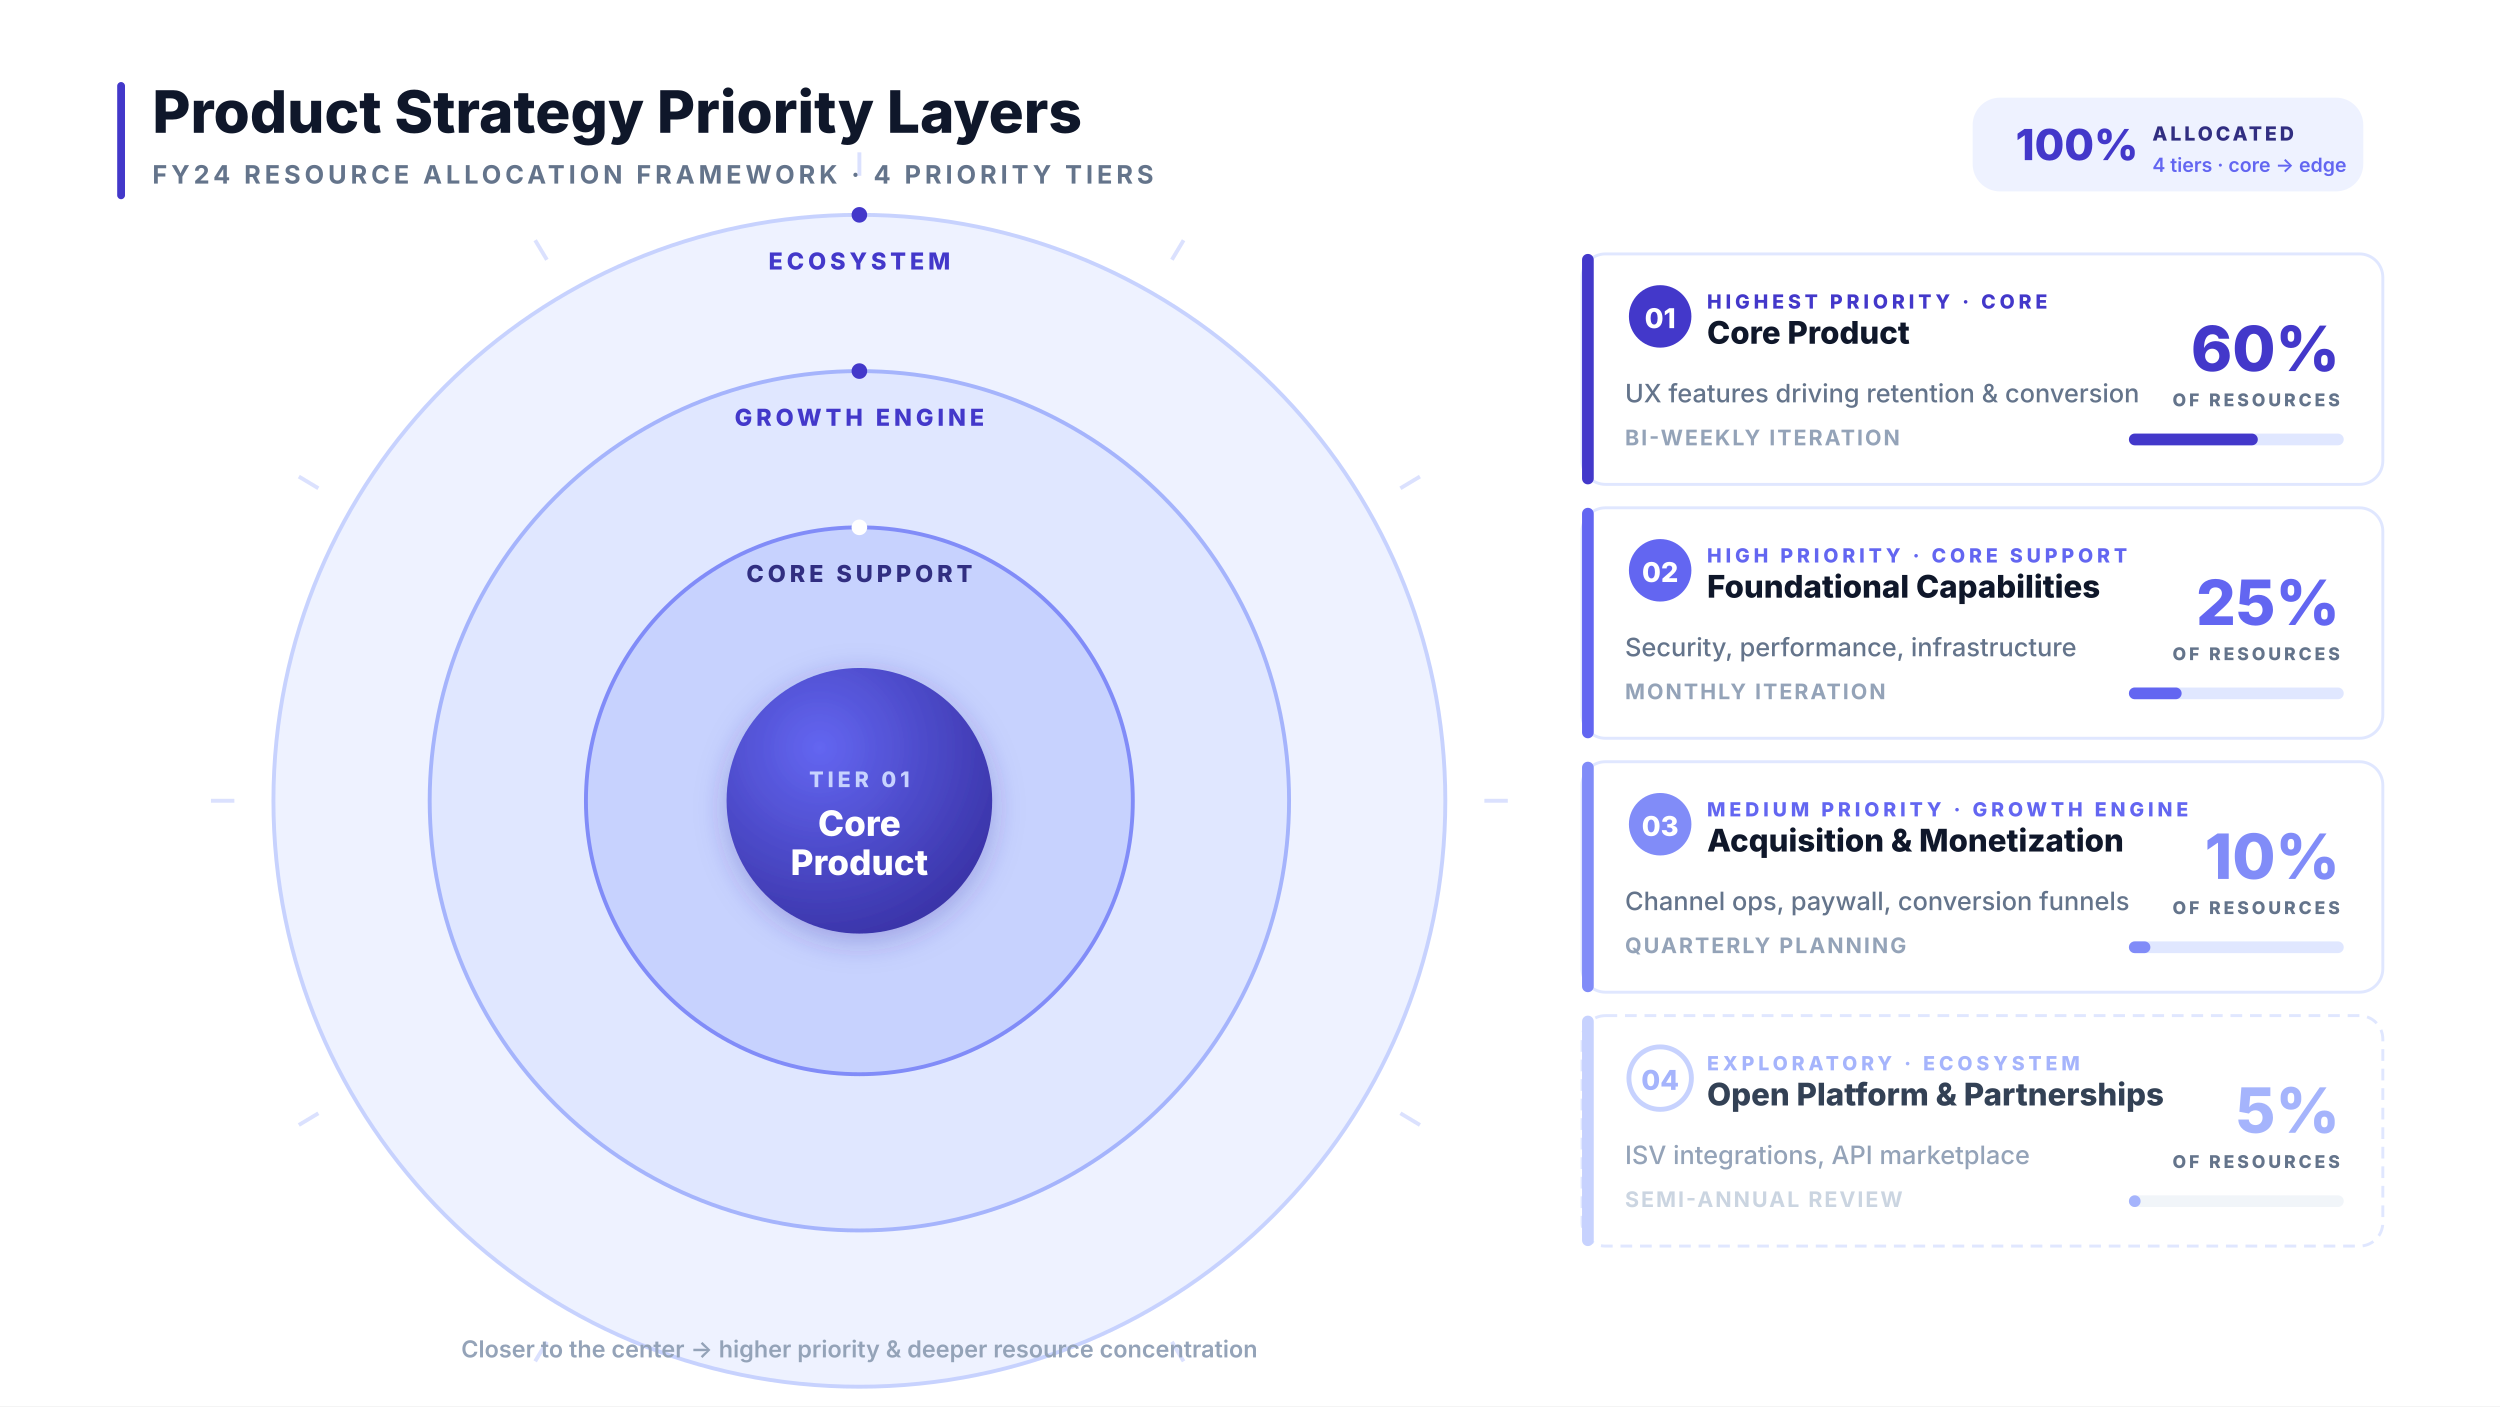
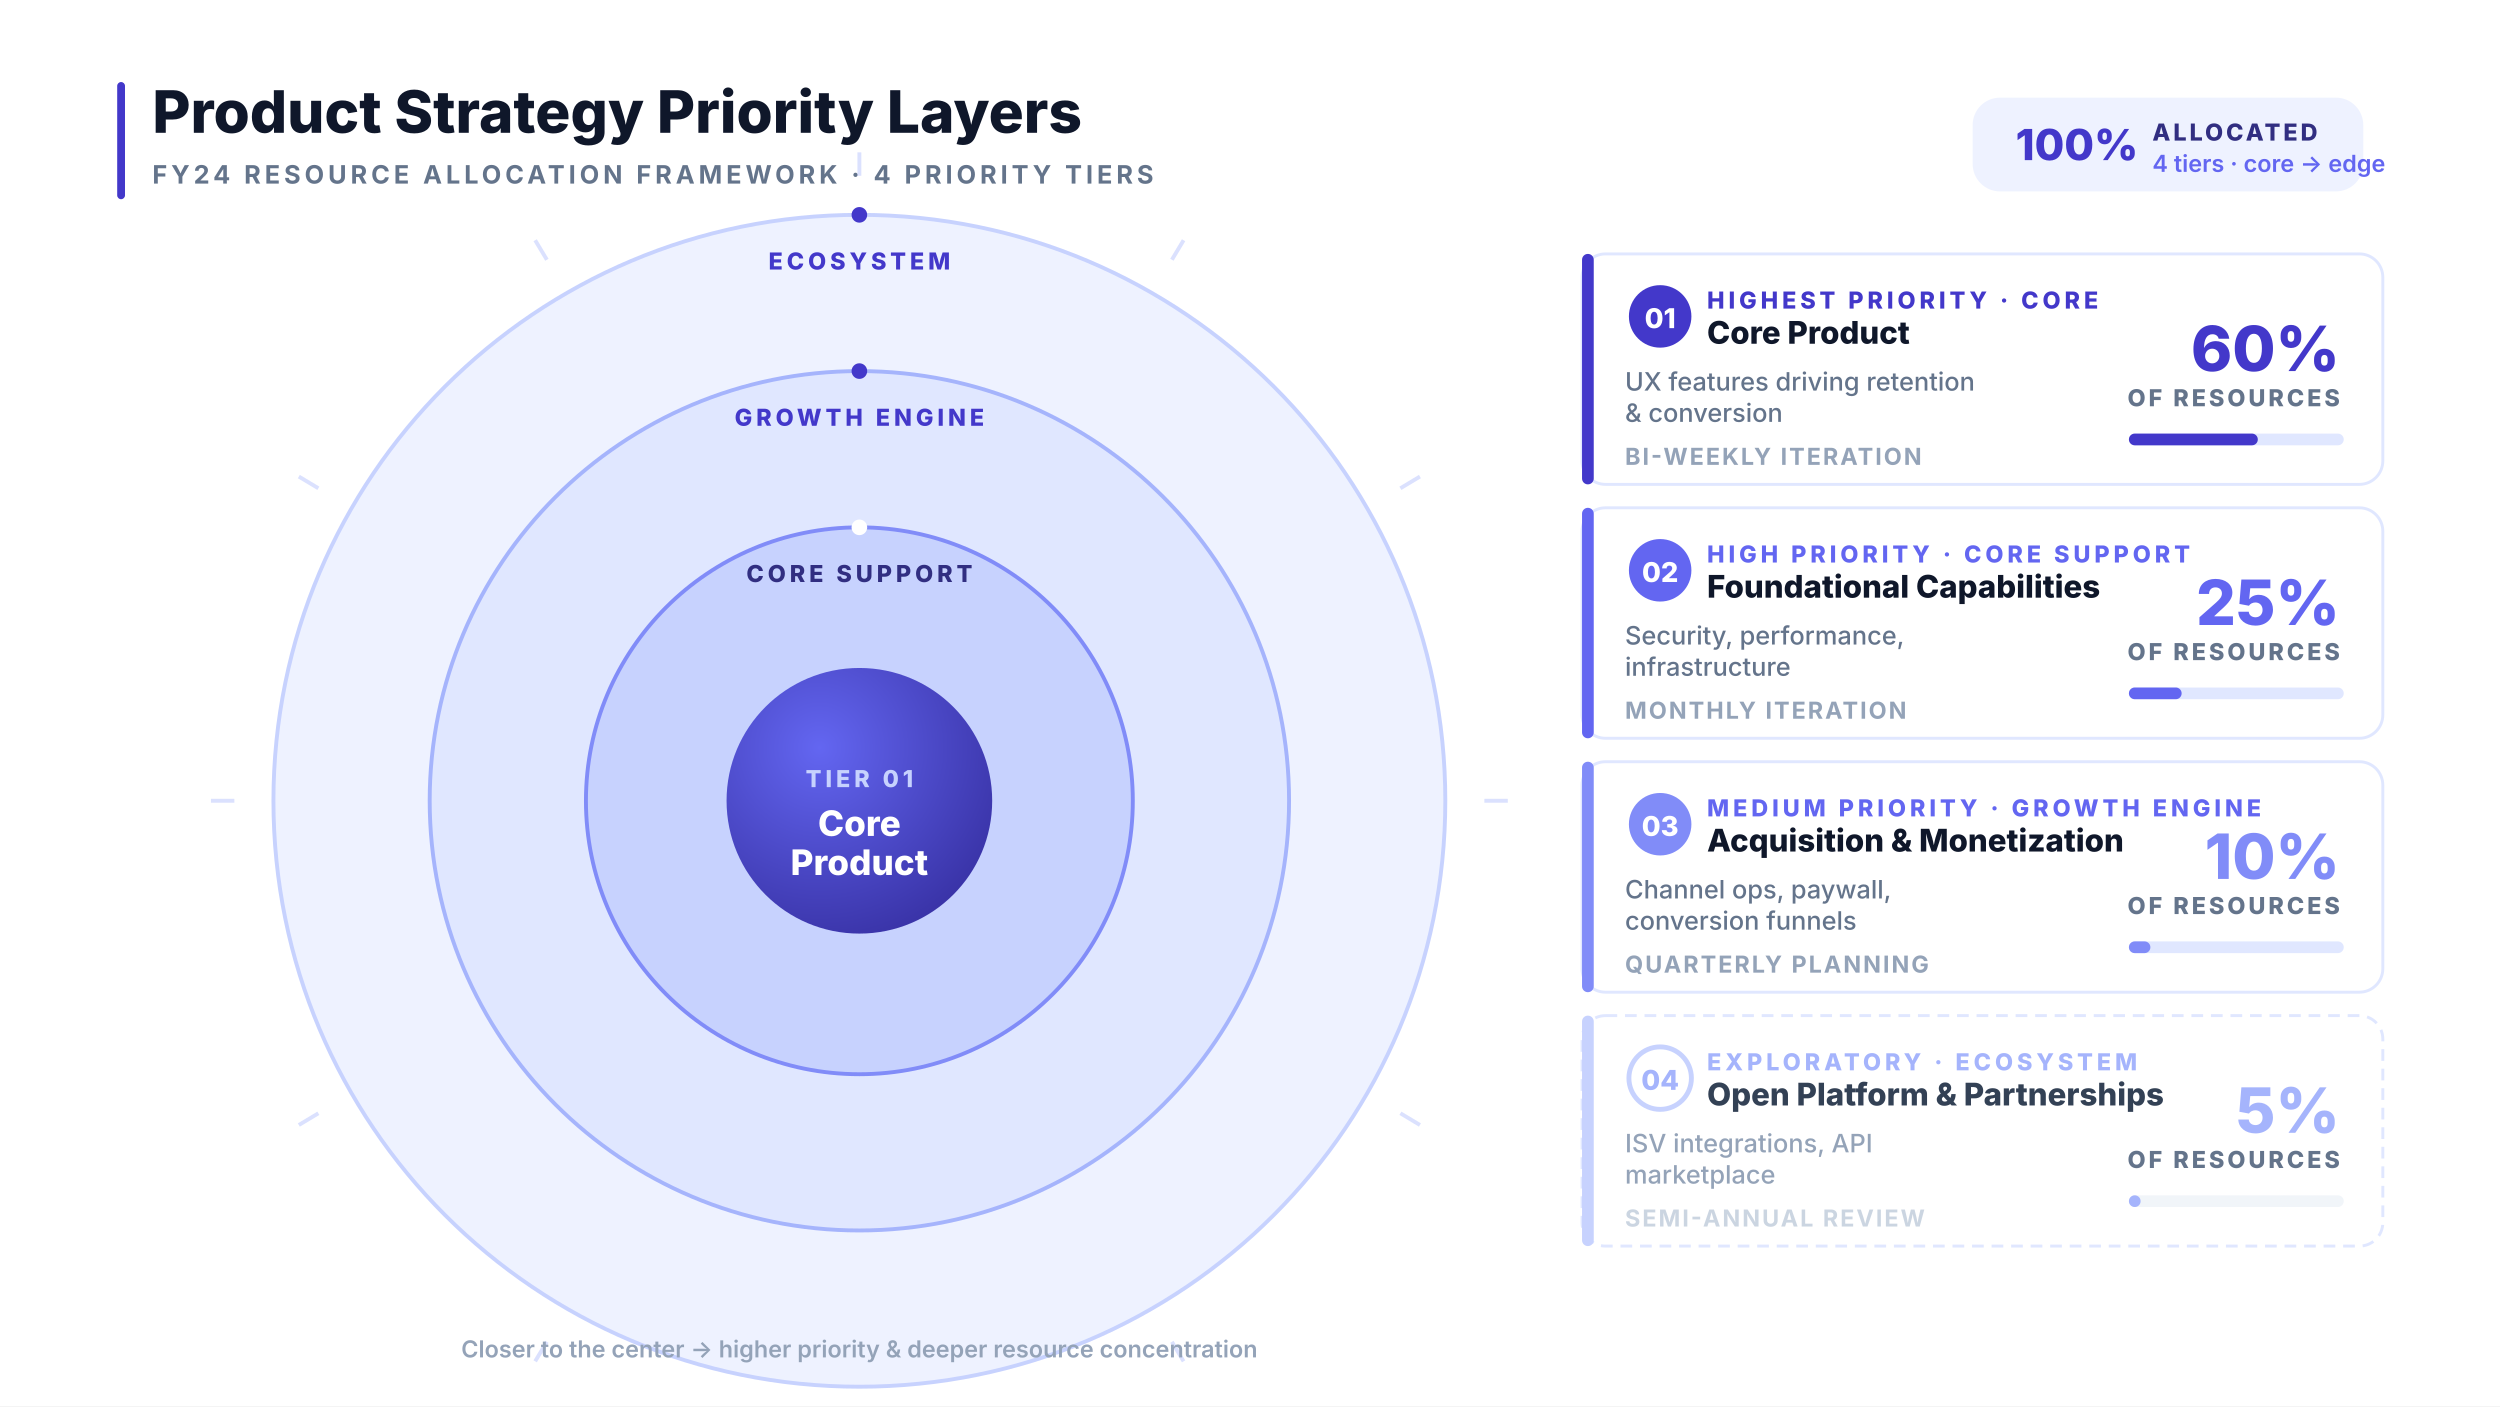
- <svg xmlns="http://www.w3.org/2000/svg" viewBox="0 0 1280 720" width="1280" height="720">
+ <svg xmlns="http://www.w3.org/2000/svg" viewBox="0 0 1280 720" width="1280" height="720" font-family="-apple-system, BlinkMacSystemFont, 'Segoe UI', sans-serif" font-size="12">
  <defs>
    <radialGradient id="coreGrad" cx="35%" cy="30%" r="80%">
      <stop offset="0%" stop-color="#6366F1" />
      <stop offset="100%" stop-color="#3730A3" />
    </radialGradient>
-     <filter id="coreShadow" x="-30%" y="-30%" width="160%" height="160%">
-       <feGaussianBlur in="SourceAlpha" stdDeviation="8" />
-       <feOffset dx="0" dy="4" result="offsetblur" />
-       <feFlood flood-color="#3730A3" flood-opacity="0.30" result="shadowColor" />
-       <feComposite in="shadowColor" in2="offsetblur" operator="in" result="shadow" />
-       <feMerge>
-         <feMergeNode in="shadow" />
-         <feMergeNode in="SourceGraphic" />
-       </feMerge>
-     </filter>
  </defs>
  <rect width="1280" height="720" fill="#FFFFFF" />
-   <g id="header">
+   <g id="header" data-pptx-bounds="60 42 1180 60">
    <rect x="60" y="42" width="4" height="60" rx="2" fill="#4338CA" />
-     <text x="78" y="68" font-family="-apple-system, BlinkMacSystemFont, 'Segoe UI', sans-serif" font-size="30" font-weight="800" fill="#0F172A">
+     <text x="78" y="68" font-size="30" font-weight="800" fill="#0F172A">
      <tspan>Product Strategy Priority Layers</tspan>
    </text>
-     <text x="78" y="94" font-family="-apple-system, BlinkMacSystemFont, 'Segoe UI', sans-serif" font-size="13" font-weight="700" fill="#64748B" letter-spacing="2">
+     <text x="78" y="94" font-size="13" font-weight="700" fill="#64748B" letter-spacing="2">
      <tspan>FY24 RESOURCE ALLOCATION FRAMEWORK · 4 PRIORITY TIERS</tspan>
    </text>
    <g transform="translate(1010, 50)">
      <rect x="0" y="0" width="200" height="48" rx="14" fill="#EEF2FF" />
-       <text x="22" y="32" font-family="-apple-system, BlinkMacSystemFont, 'Segoe UI', sans-serif" font-size="22" font-weight="800" fill="#4338CA">
+       <text x="22" y="32" font-size="22" font-weight="800" fill="#4338CA">
        <tspan>100%</tspan>
      </text>
-       <text x="92" y="22" font-family="-apple-system, BlinkMacSystemFont, 'Segoe UI', sans-serif" font-size="10" font-weight="800" fill="#312E81" letter-spacing="1.5">
+       <text x="92" y="22" font-weight="800" fill="#312E81" letter-spacing="1.5">
        <tspan>ALLOCATED</tspan>
      </text>
-       <text x="92" y="38" font-family="-apple-system, BlinkMacSystemFont, 'Segoe UI', sans-serif" font-size="10" font-weight="600" fill="#6366F1">
+       <text x="92" y="38" font-weight="600" fill="#6366F1">
        <tspan>4 tiers · core → edge</tspan>
      </text>
    </g>
  </g>
-   <g id="ticks">
+   <g id="ticks" data-pptx-bounds="108 78 664 619">
    <line x1="440" y1="90" x2="440" y2="78" stroke="#A5B4FC" stroke-width="2" stroke-opacity="0.4" />
    <line x1="600" y1="133" x2="606" y2="123" stroke="#A5B4FC" stroke-width="2" stroke-opacity="0.4" />
    <line x1="717" y1="250" x2="727" y2="244" stroke="#A5B4FC" stroke-width="2" stroke-opacity="0.4" />
    <line x1="760" y1="410" x2="772" y2="410" stroke="#A5B4FC" stroke-width="2" stroke-opacity="0.4" />
    <line x1="717" y1="570" x2="727" y2="576" stroke="#A5B4FC" stroke-width="2" stroke-opacity="0.4" />
    <line x1="600" y1="687" x2="606" y2="697" stroke="#A5B4FC" stroke-width="2" stroke-opacity="0.4" />
-     <line x1="440" y1="730" x2="440" y2="742" stroke="#A5B4FC" stroke-width="2" stroke-opacity="0.4" />
    <line x1="280" y1="687" x2="274" y2="697" stroke="#A5B4FC" stroke-width="2" stroke-opacity="0.4" />
    <line x1="163" y1="570" x2="153" y2="576" stroke="#A5B4FC" stroke-width="2" stroke-opacity="0.4" />
    <line x1="120" y1="410" x2="108" y2="410" stroke="#A5B4FC" stroke-width="2" stroke-opacity="0.4" />
    <line x1="163" y1="250" x2="153" y2="244" stroke="#A5B4FC" stroke-width="2" stroke-opacity="0.4" />
    <line x1="280" y1="133" x2="274" y2="123" stroke="#A5B4FC" stroke-width="2" stroke-opacity="0.4" />
  </g>
-   <g id="bullseye">
+   <g id="bullseye" data-pptx-bounds="140 110 600 600">
    <circle cx="440" cy="410" r="300" fill="#EEF2FF" stroke="#C7D2FE" stroke-width="2" />
    <circle cx="440" cy="410" r="220" fill="#E0E7FF" stroke="#A5B4FC" stroke-width="2" />
    <circle cx="440" cy="410" r="140" fill="#C7D2FE" stroke="#818CF8" stroke-width="2" />
-     <circle cx="440" cy="410" r="68" fill="url(#coreGrad)" filter="url(#coreShadow)" />
-     <text x="440" y="403" font-family="-apple-system, BlinkMacSystemFont, 'Segoe UI', sans-serif" font-size="11" font-weight="800" fill="#C7D2FE" text-anchor="middle" letter-spacing="2">
+     <circle cx="440" cy="410" r="68" fill="url(#coreGrad)" />
+     <text x="440" y="403" font-weight="800" fill="#C7D2FE" text-anchor="middle" letter-spacing="2">
      <tspan>TIER 01</tspan>
    </text>
-     <text x="440" y="428" font-family="-apple-system, BlinkMacSystemFont, 'Segoe UI', sans-serif" font-size="18" font-weight="800" fill="#FFFFFF" text-anchor="middle">
+     <text x="440" y="428" font-size="18" font-weight="800" fill="#FFFFFF" text-anchor="middle">
      <tspan>Core</tspan>
    </text>
-     <text x="440" y="448" font-family="-apple-system, BlinkMacSystemFont, 'Segoe UI', sans-serif" font-size="18" font-weight="800" fill="#FFFFFF" text-anchor="middle">
+     <text x="440" y="448" font-size="18" font-weight="800" fill="#FFFFFF" text-anchor="middle">
      <tspan>Product</tspan>
    </text>
  </g>
-   <g id="ring-labels">
+   <g id="ring-labels" data-pptx-bounds="330 104 220 198">
    <circle cx="440" cy="110" r="4" fill="#4338CA" />
-     <text x="440" y="138" font-family="-apple-system, BlinkMacSystemFont, 'Segoe UI', sans-serif" font-size="12" font-weight="800" fill="#4338CA" text-anchor="middle" letter-spacing="2">
+     <text x="440" y="138" font-weight="800" fill="#4338CA" text-anchor="middle" letter-spacing="2">
      <tspan>ECOSYSTEM</tspan>
    </text>
    <circle cx="440" cy="190" r="4" fill="#4338CA" />
-     <text x="440" y="218" font-family="-apple-system, BlinkMacSystemFont, 'Segoe UI', sans-serif" font-size="12" font-weight="800" fill="#4338CA" text-anchor="middle" letter-spacing="2">
+     <text x="440" y="218" font-weight="800" fill="#4338CA" text-anchor="middle" letter-spacing="2">
      <tspan>GROWTH ENGINE</tspan>
    </text>
    <circle cx="440" cy="270" r="4" fill="#FFFFFF" />
-     <text x="440" y="298" font-family="-apple-system, BlinkMacSystemFont, 'Segoe UI', sans-serif" font-size="12" font-weight="800" fill="#312E81" text-anchor="middle" letter-spacing="2">
+     <text x="440" y="298" font-weight="800" fill="#312E81" text-anchor="middle" letter-spacing="2">
      <tspan>CORE SUPPORT</tspan>
    </text>
  </g>
-   <g id="cards">
+   <g id="cards" data-pptx-bounds="810 130 410 508">
    <g id="card-1" transform="translate(810, 130)">
      <rect x="0" y="0" width="410" height="118" rx="12" fill="#FFFFFF" stroke="#E0E7FF" stroke-width="1.5" />
      <rect x="0" y="0" width="6" height="118" rx="3" fill="#4338CA" />
      <circle cx="40" cy="32" r="16" fill="#4338CA" />
-       <text x="40" y="38" font-family="-apple-system, BlinkMacSystemFont, 'Segoe UI', sans-serif" font-size="14" font-weight="800" fill="#FFFFFF" text-anchor="middle">
+       <text x="40" y="38" font-size="14" font-weight="800" fill="#FFFFFF" text-anchor="middle">
        <tspan>01</tspan>
      </text>
-       <text x="64" y="28" font-family="-apple-system, BlinkMacSystemFont, 'Segoe UI', sans-serif" font-size="10" font-weight="800" fill="#4338CA" letter-spacing="2">
+       <text x="64" y="28" font-weight="800" fill="#4338CA" letter-spacing="2">
        <tspan>HIGHEST PRIORITY · CORE</tspan>
      </text>
-       <text x="64" y="46" font-family="-apple-system, BlinkMacSystemFont, 'Segoe UI', sans-serif" font-size="16" font-weight="800" fill="#0F172A">
+       <text x="64" y="46" font-size="16" font-weight="800" fill="#0F172A">
        <tspan>Core Product</tspan>
      </text>
-       <text x="22" y="76" font-family="-apple-system, BlinkMacSystemFont, 'Segoe UI', sans-serif" font-size="13" font-weight="500" fill="#64748B">
-         <tspan>UX features driving retention &amp; conversion</tspan>
+       <text x="22" y="70" font-size="13" font-weight="500" fill="#64748B">
+         <tspan>UX features driving retention </tspan>
+         <tspan x="22" dy="16">&amp; conversion</tspan>
      </text>
-       <text x="22" y="98" font-family="-apple-system, BlinkMacSystemFont, 'Segoe UI', sans-serif" font-size="11" font-weight="700" fill="#94A3B8" letter-spacing="1">
+       <text x="22" y="108" font-weight="700" fill="#94A3B8" letter-spacing="1">
        <tspan>BI-WEEKLY ITERATION</tspan>
      </text>
-       <text x="388" y="60" font-family="-apple-system, BlinkMacSystemFont, 'Segoe UI', sans-serif" font-size="32" font-weight="800" fill="#4338CA" text-anchor="end">
+       <text x="388" y="60" font-size="32" font-weight="800" fill="#4338CA" text-anchor="end">
        <tspan>60%</tspan>
      </text>
-       <text x="388" y="78" font-family="-apple-system, BlinkMacSystemFont, 'Segoe UI', sans-serif" font-size="9" font-weight="800" fill="#64748B" text-anchor="end" letter-spacing="1.5">
+       <text x="388" y="78" font-weight="800" fill="#64748B" text-anchor="end" letter-spacing="1.5">
        <tspan>OF RESOURCES</tspan>
      </text>
      <rect x="280" y="92" width="110" height="6" rx="3" fill="#E0E7FF" />
      <rect x="280" y="92" width="66" height="6" rx="3" fill="#4338CA" />
    </g>
    <g id="card-2" transform="translate(810, 260)">
      <rect x="0" y="0" width="410" height="118" rx="12" fill="#FFFFFF" stroke="#E0E7FF" stroke-width="1.5" />
      <rect x="0" y="0" width="6" height="118" rx="3" fill="#6366F1" />
      <circle cx="40" cy="32" r="16" fill="#6366F1" />
-       <text x="40" y="38" font-family="-apple-system, BlinkMacSystemFont, 'Segoe UI', sans-serif" font-size="14" font-weight="800" fill="#FFFFFF" text-anchor="middle">
+       <text x="40" y="38" font-size="14" font-weight="800" fill="#FFFFFF" text-anchor="middle">
        <tspan>02</tspan>
      </text>
-       <text x="64" y="28" font-family="-apple-system, BlinkMacSystemFont, 'Segoe UI', sans-serif" font-size="10" font-weight="800" fill="#6366F1" letter-spacing="2">
+       <text x="64" y="28" font-weight="800" fill="#6366F1" letter-spacing="2">
        <tspan>HIGH PRIORITY · CORE SUPPORT</tspan>
      </text>
-       <text x="64" y="46" font-family="-apple-system, BlinkMacSystemFont, 'Segoe UI', sans-serif" font-size="16" font-weight="800" fill="#0F172A">
+       <text x="64" y="46" font-size="16" font-weight="800" fill="#0F172A">
        <tspan>Foundational Capabilities</tspan>
      </text>
-       <text x="22" y="76" font-family="-apple-system, BlinkMacSystemFont, 'Segoe UI', sans-serif" font-size="13" font-weight="500" fill="#64748B">
-         <tspan>Security, performance, infrastructure</tspan>
+       <text x="22" y="70" font-size="13" font-weight="500" fill="#64748B">
+         <tspan>Security, performance, </tspan>
+         <tspan x="22" dy="16">infrastructure</tspan>
      </text>
-       <text x="22" y="98" font-family="-apple-system, BlinkMacSystemFont, 'Segoe UI', sans-serif" font-size="11" font-weight="700" fill="#94A3B8" letter-spacing="1">
+       <text x="22" y="108" font-weight="700" fill="#94A3B8" letter-spacing="1">
        <tspan>MONTHLY ITERATION</tspan>
      </text>
-       <text x="388" y="60" font-family="-apple-system, BlinkMacSystemFont, 'Segoe UI', sans-serif" font-size="32" font-weight="800" fill="#6366F1" text-anchor="end">
+       <text x="388" y="60" font-size="32" font-weight="800" fill="#6366F1" text-anchor="end">
        <tspan>25%</tspan>
      </text>
-       <text x="388" y="78" font-family="-apple-system, BlinkMacSystemFont, 'Segoe UI', sans-serif" font-size="9" font-weight="800" fill="#64748B" text-anchor="end" letter-spacing="1.5">
+       <text x="388" y="78" font-weight="800" fill="#64748B" text-anchor="end" letter-spacing="1.5">
        <tspan>OF RESOURCES</tspan>
      </text>
      <rect x="280" y="92" width="110" height="6" rx="3" fill="#E0E7FF" />
      <rect x="280" y="92" width="27" height="6" rx="3" fill="#6366F1" />
    </g>
    <g id="card-3" transform="translate(810, 390)">
      <rect x="0" y="0" width="410" height="118" rx="12" fill="#FFFFFF" stroke="#E0E7FF" stroke-width="1.5" />
      <rect x="0" y="0" width="6" height="118" rx="3" fill="#818CF8" />
      <circle cx="40" cy="32" r="16" fill="#818CF8" />
-       <text x="40" y="38" font-family="-apple-system, BlinkMacSystemFont, 'Segoe UI', sans-serif" font-size="14" font-weight="800" fill="#FFFFFF" text-anchor="middle">
+       <text x="40" y="38" font-size="14" font-weight="800" fill="#FFFFFF" text-anchor="middle">
        <tspan>03</tspan>
      </text>
-       <text x="64" y="28" font-family="-apple-system, BlinkMacSystemFont, 'Segoe UI', sans-serif" font-size="10" font-weight="800" fill="#6366F1" letter-spacing="2">
+       <text x="64" y="28" font-weight="800" fill="#6366F1" letter-spacing="2">
        <tspan>MEDIUM PRIORITY · GROWTH ENGINE</tspan>
      </text>
-       <text x="64" y="46" font-family="-apple-system, BlinkMacSystemFont, 'Segoe UI', sans-serif" font-size="16" font-weight="800" fill="#0F172A">
+       <text x="64" y="46" font-size="16" font-weight="800" fill="#0F172A">
        <tspan>Acquisition &amp; Monetization</tspan>
      </text>
-       <text x="22" y="76" font-family="-apple-system, BlinkMacSystemFont, 'Segoe UI', sans-serif" font-size="13" font-weight="500" fill="#64748B">
-         <tspan>Channel ops, paywall, conversion funnels</tspan>
+       <text x="22" y="70" font-size="13" font-weight="500" fill="#64748B">
+         <tspan>Channel ops, paywall, </tspan>
+         <tspan x="22" dy="16">conversion funnels</tspan>
      </text>
-       <text x="22" y="98" font-family="-apple-system, BlinkMacSystemFont, 'Segoe UI', sans-serif" font-size="11" font-weight="700" fill="#94A3B8" letter-spacing="1">
+       <text x="22" y="108" font-weight="700" fill="#94A3B8" letter-spacing="1">
        <tspan>QUARTERLY PLANNING</tspan>
      </text>
-       <text x="388" y="60" font-family="-apple-system, BlinkMacSystemFont, 'Segoe UI', sans-serif" font-size="32" font-weight="800" fill="#818CF8" text-anchor="end">
+       <text x="388" y="60" font-size="32" font-weight="800" fill="#818CF8" text-anchor="end">
        <tspan>10%</tspan>
      </text>
-       <text x="388" y="78" font-family="-apple-system, BlinkMacSystemFont, 'Segoe UI', sans-serif" font-size="9" font-weight="800" fill="#64748B" text-anchor="end" letter-spacing="1.5">
+       <text x="388" y="78" font-weight="800" fill="#64748B" text-anchor="end" letter-spacing="1.5">
        <tspan>OF RESOURCES</tspan>
      </text>
      <rect x="280" y="92" width="110" height="6" rx="3" fill="#E0E7FF" />
      <rect x="280" y="92" width="11" height="6" rx="3" fill="#818CF8" />
    </g>
    <g id="card-4" transform="translate(810, 520)">
      <rect x="0" y="0" width="410" height="118" rx="12" fill="#FFFFFF" stroke="#E0E7FF" stroke-width="1.5" stroke-dasharray="6,4" />
      <rect x="0" y="0" width="6" height="118" rx="3" fill="#C7D2FE" />
      <circle cx="40" cy="32" r="16" fill="#FFFFFF" stroke="#C7D2FE" stroke-width="2.5" />
-       <text x="40" y="38" font-family="-apple-system, BlinkMacSystemFont, 'Segoe UI', sans-serif" font-size="14" font-weight="800" fill="#A5B4FC" text-anchor="middle">
+       <text x="40" y="38" font-size="14" font-weight="800" fill="#A5B4FC" text-anchor="middle">
        <tspan>04</tspan>
      </text>
-       <text x="64" y="28" font-family="-apple-system, BlinkMacSystemFont, 'Segoe UI', sans-serif" font-size="10" font-weight="800" fill="#A5B4FC" letter-spacing="2">
+       <text x="64" y="28" font-weight="800" fill="#A5B4FC" letter-spacing="2">
        <tspan>EXPLORATORY · ECOSYSTEM</tspan>
      </text>
-       <text x="64" y="46" font-family="-apple-system, BlinkMacSystemFont, 'Segoe UI', sans-serif" font-size="16" font-weight="800" fill="#334155">
+       <text x="64" y="46" font-size="16" font-weight="800" fill="#334155">
        <tspan>Open Platform &amp; Partnerships</tspan>
      </text>
-       <text x="22" y="76" font-family="-apple-system, BlinkMacSystemFont, 'Segoe UI', sans-serif" font-size="13" font-weight="500" fill="#94A3B8">
-         <tspan>ISV integrations, API marketplace</tspan>
+       <text x="22" y="70" font-size="13" font-weight="500" fill="#94A3B8">
+         <tspan>ISV integrations, API </tspan>
+         <tspan x="22" dy="16">marketplace</tspan>
      </text>
-       <text x="22" y="98" font-family="-apple-system, BlinkMacSystemFont, 'Segoe UI', sans-serif" font-size="11" font-weight="700" fill="#CBD5E1" letter-spacing="1">
+       <text x="22" y="108" font-weight="700" fill="#CBD5E1" letter-spacing="1">
        <tspan>SEMI-ANNUAL REVIEW</tspan>
      </text>
-       <text x="388" y="60" font-family="-apple-system, BlinkMacSystemFont, 'Segoe UI', sans-serif" font-size="32" font-weight="800" fill="#A5B4FC" text-anchor="end">
+       <text x="388" y="60" font-size="32" font-weight="800" fill="#A5B4FC" text-anchor="end">
        <tspan>5%</tspan>
      </text>
-       <text x="388" y="78" font-family="-apple-system, BlinkMacSystemFont, 'Segoe UI', sans-serif" font-size="9" font-weight="800" fill="#64748B" text-anchor="end" letter-spacing="1.5">
+       <text x="388" y="78" font-weight="800" fill="#64748B" text-anchor="end" letter-spacing="1.5">
        <tspan>OF RESOURCES</tspan>
      </text>
      <rect x="280" y="92" width="110" height="6" rx="3" fill="#F1F5F9" />
      <rect x="280" y="92" width="6" height="6" rx="3" fill="#A5B4FC" />
    </g>
  </g>
-   <text x="440" y="695" font-family="-apple-system, BlinkMacSystemFont, 'Segoe UI', sans-serif" font-size="12" font-weight="600" fill="#94A3B8" text-anchor="middle">
-     <tspan>Closer to the center → higher priority &amp; deeper resource concentration</tspan>
-   </text>
+   <g id="footer" data-pptx-bounds="170 675 540 25">
+     <text x="440" y="695" font-weight="600" fill="#94A3B8" text-anchor="middle">
+       <tspan>Closer to the center → higher priority &amp; deeper resource concentration</tspan>
+     </text>
+   </g>
</svg>
